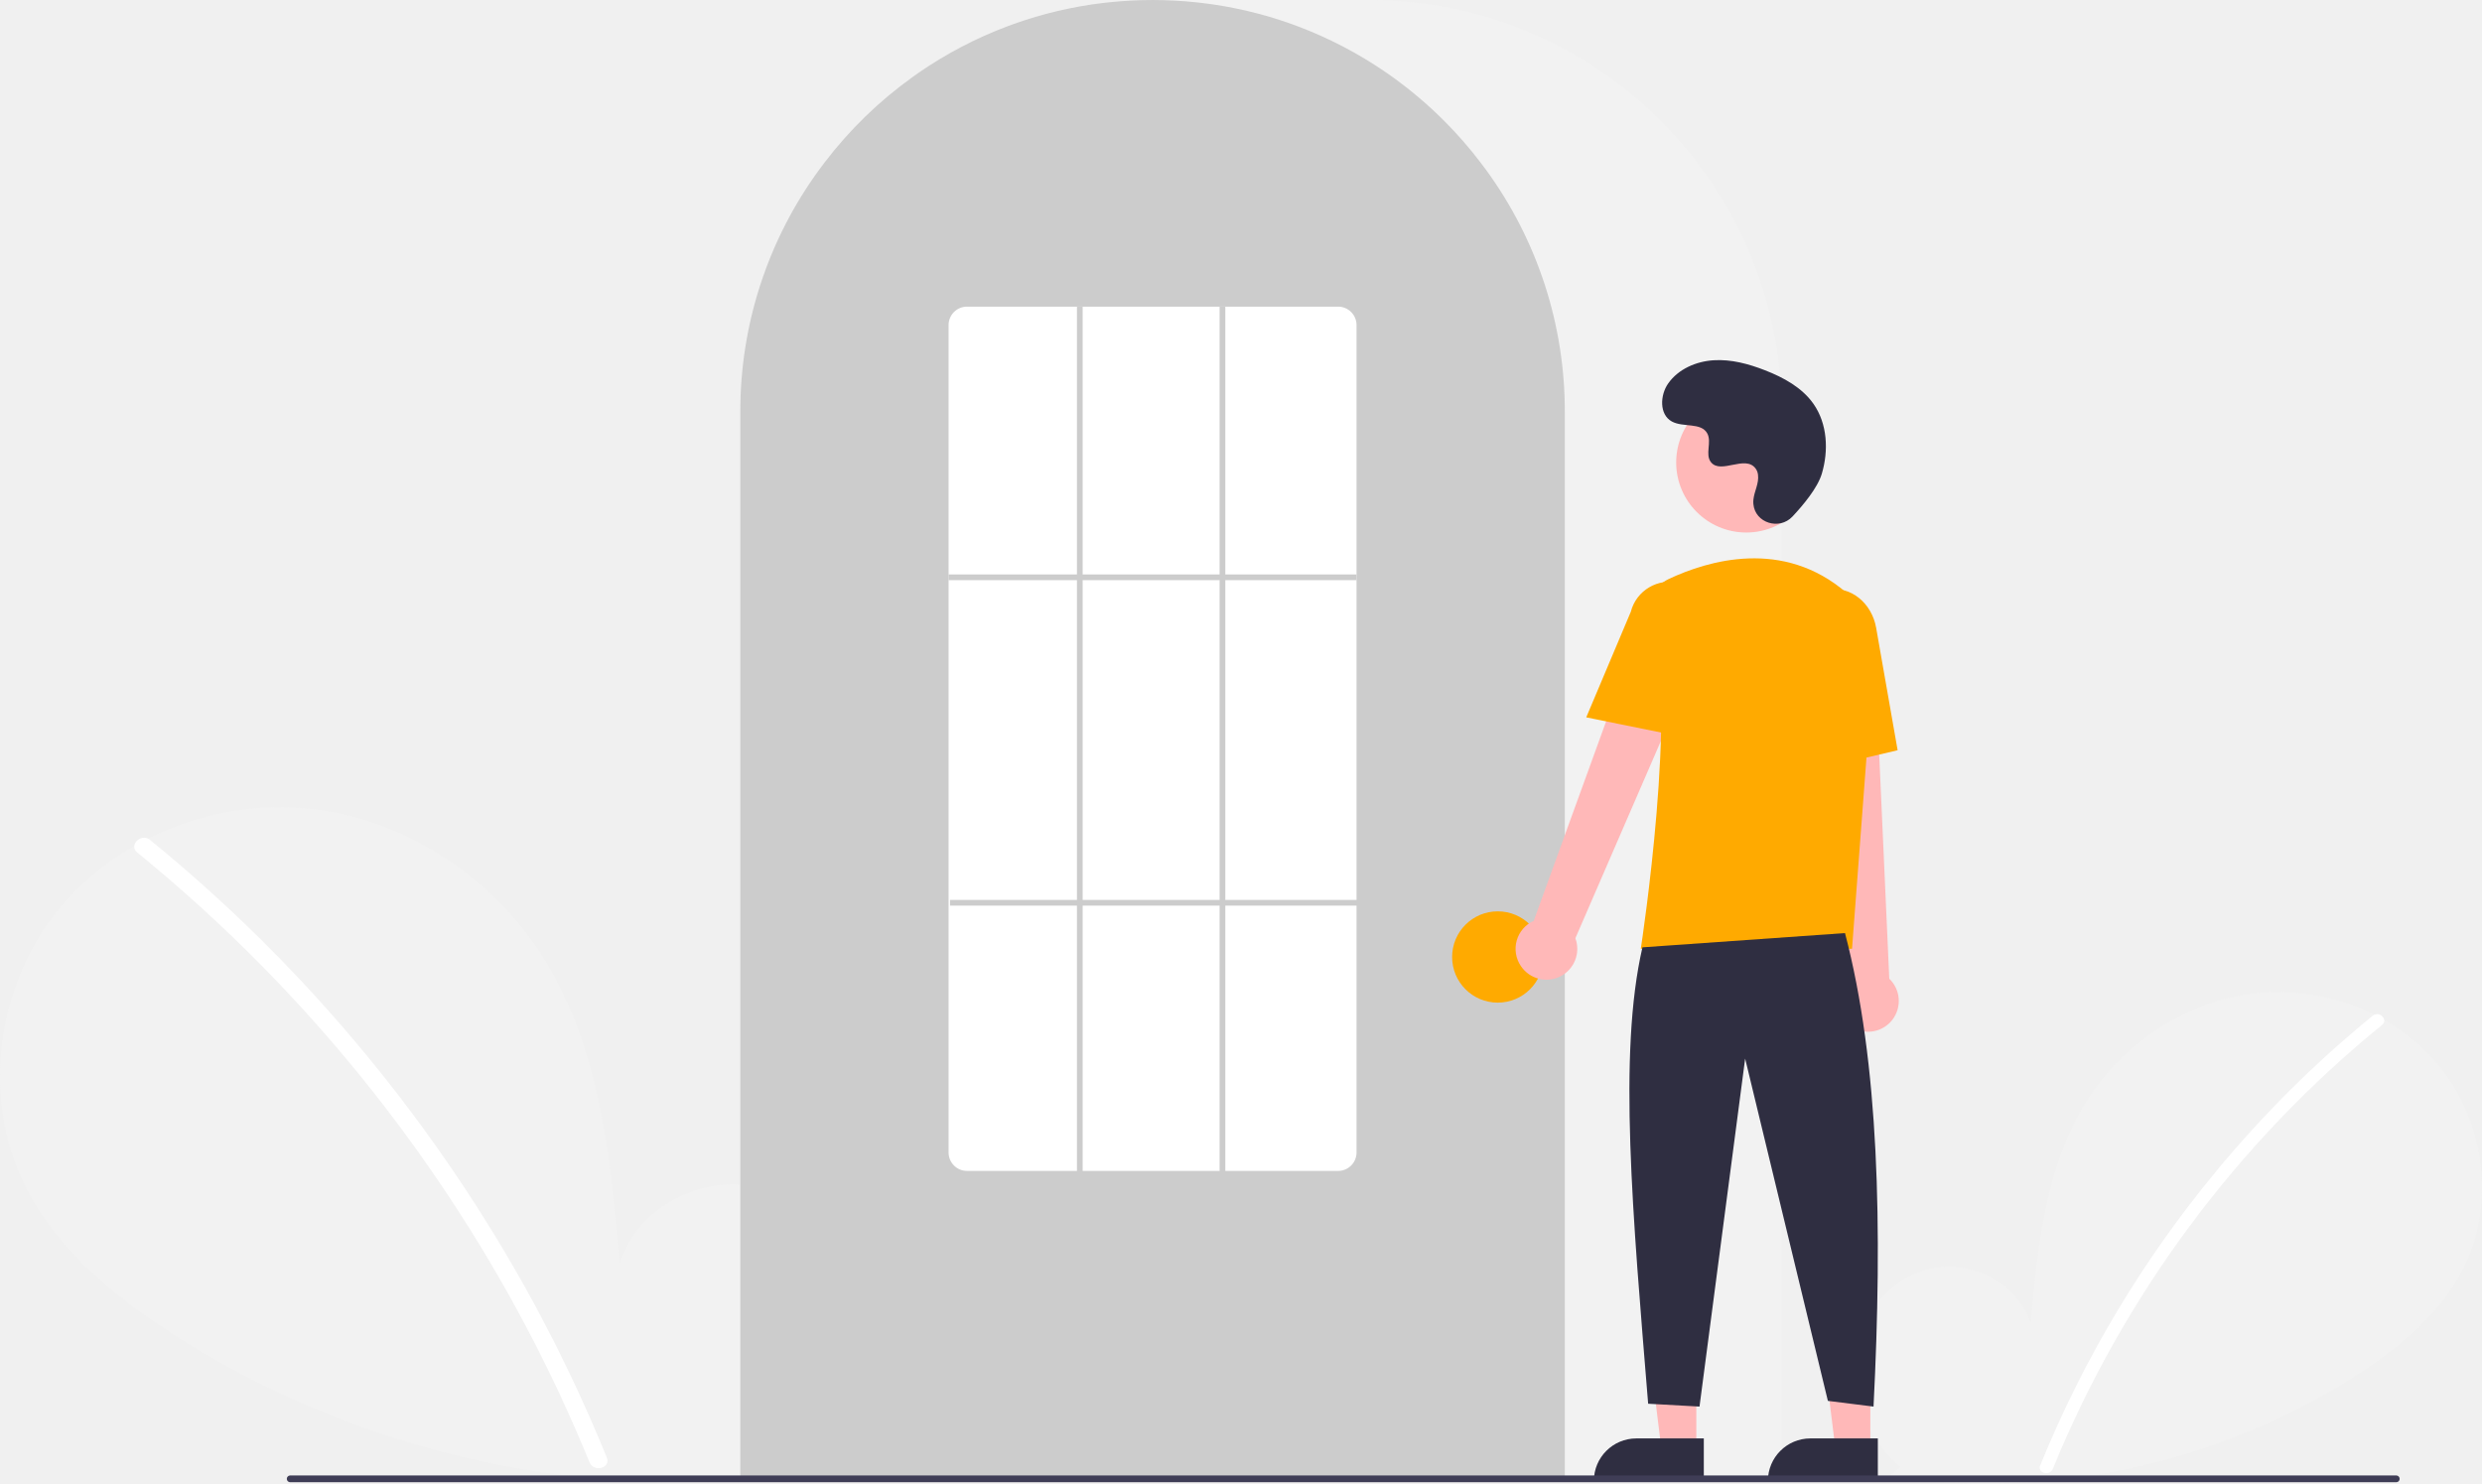
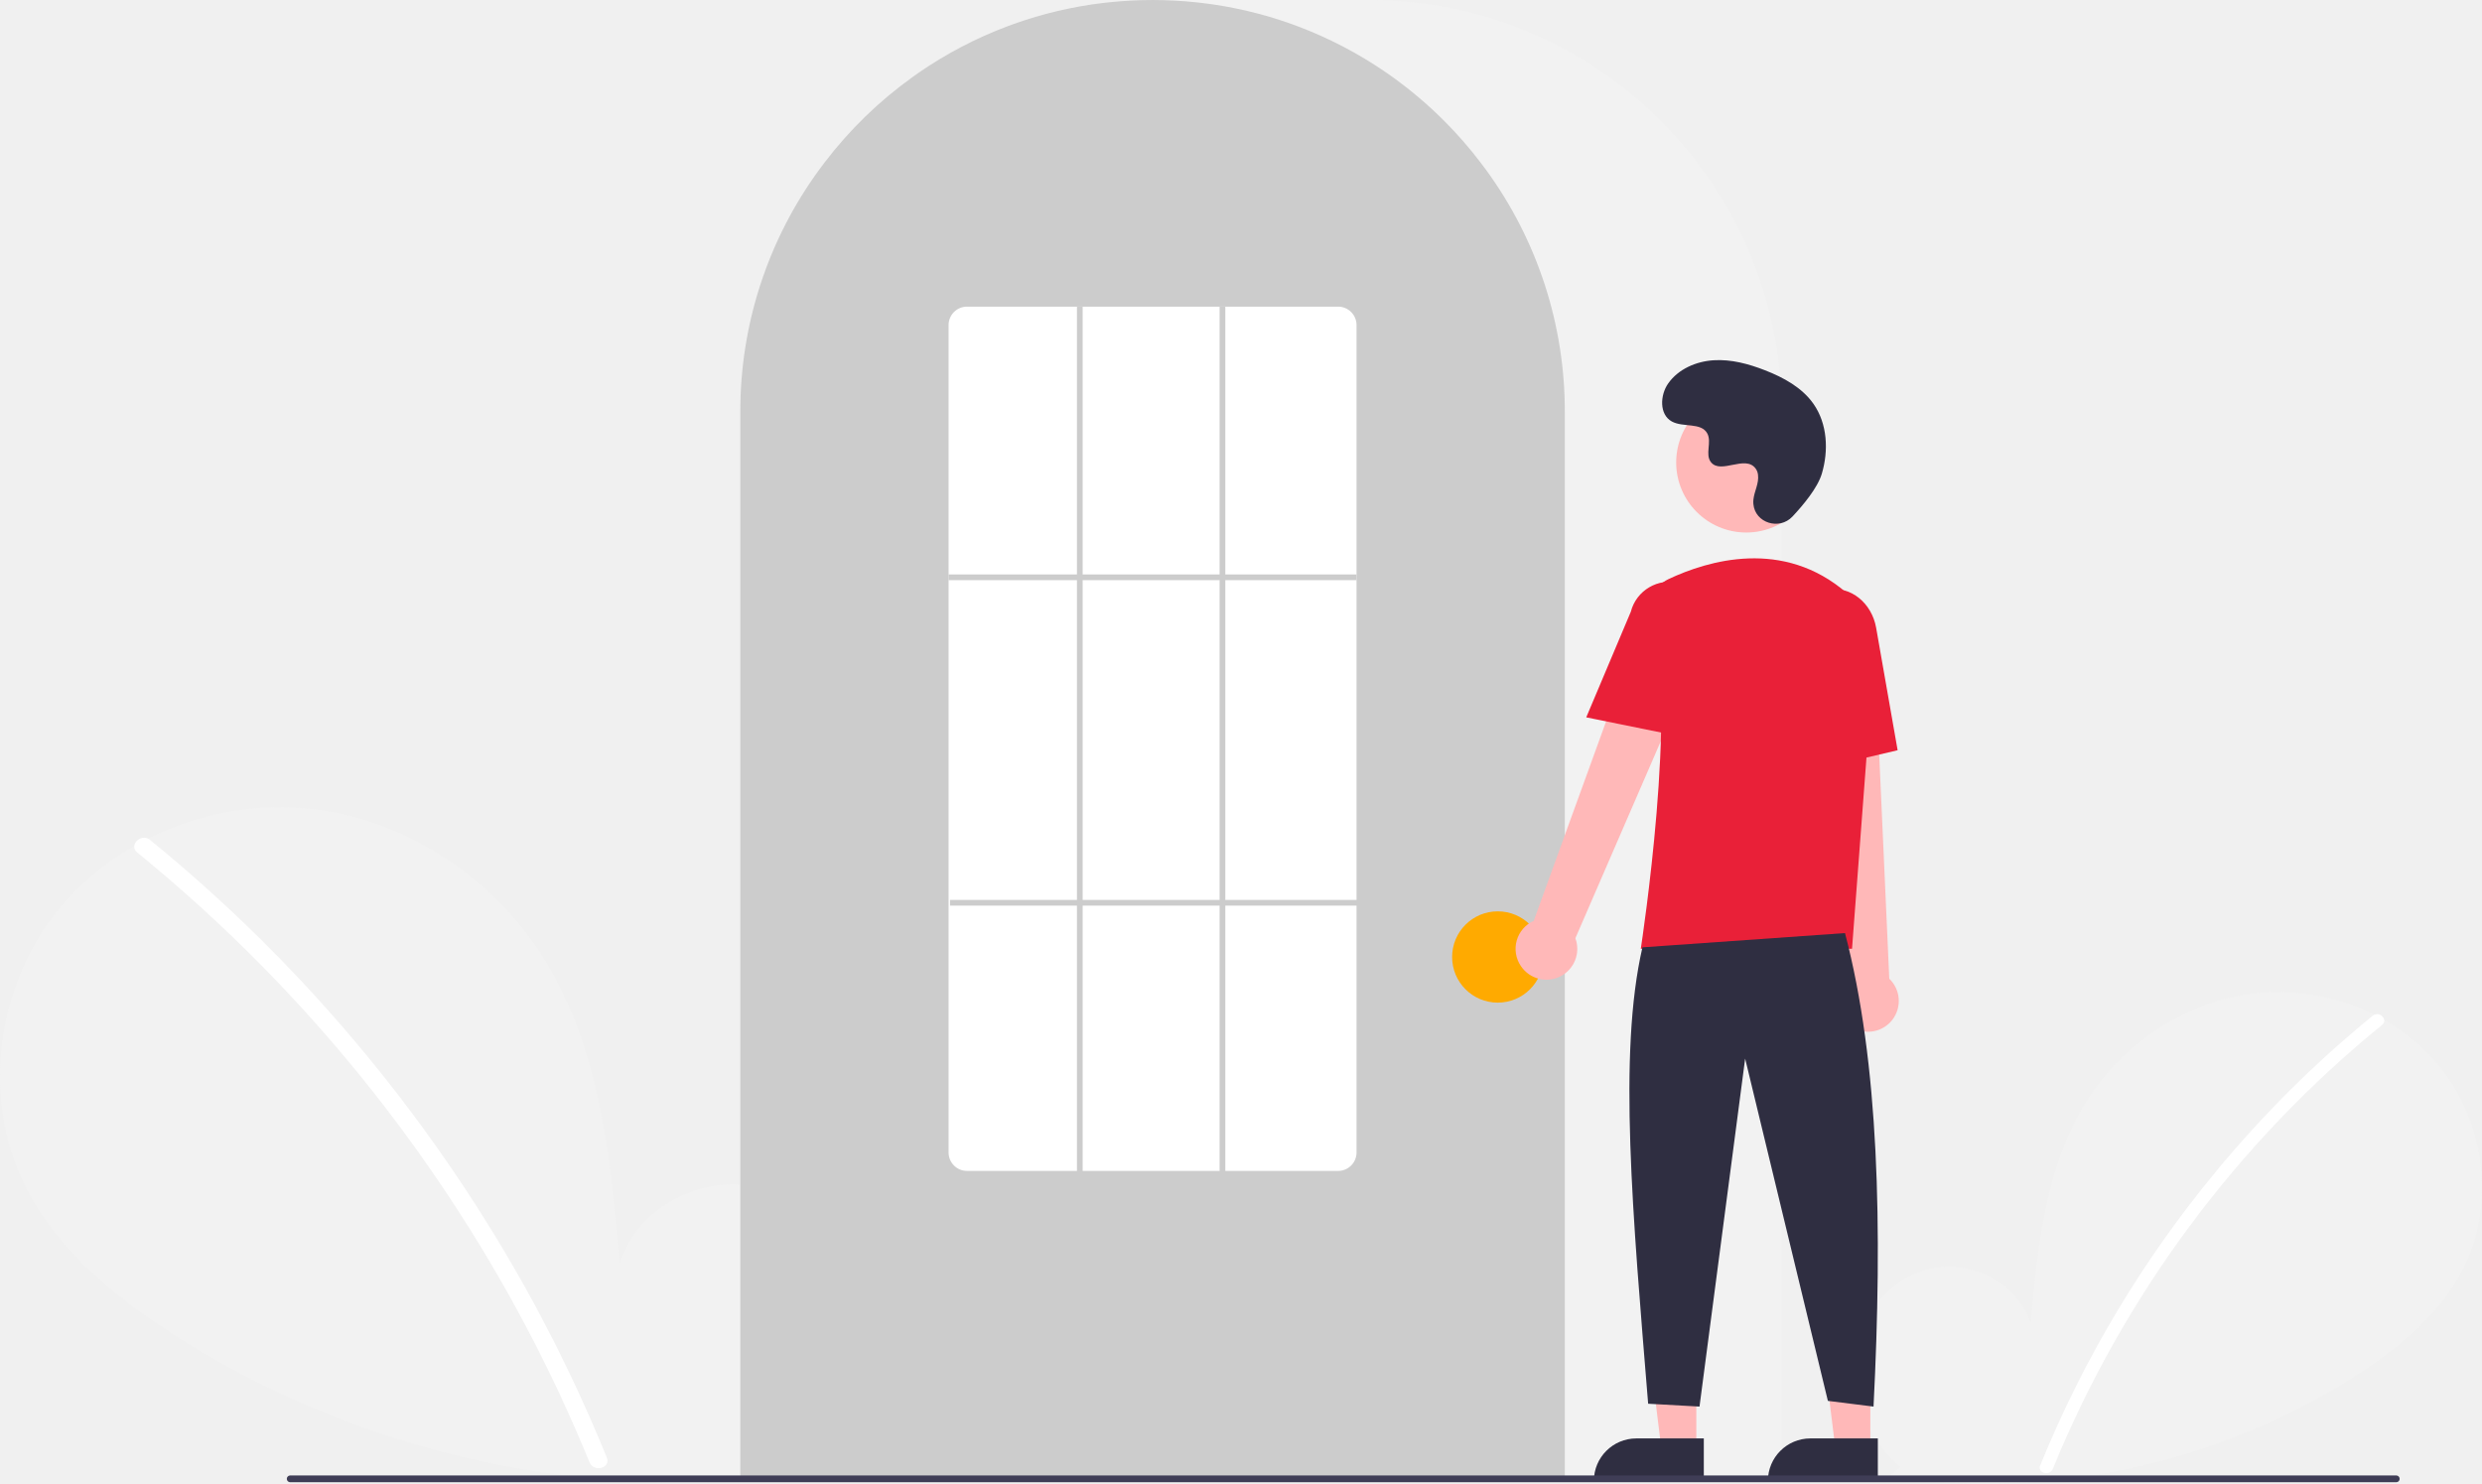
<svg xmlns="http://www.w3.org/2000/svg" data-name="Layer 1" width="870" height="520.139" viewBox="0 0 870 520.139">
  <path d="M831.092,704.187c-11.138-9.412-17.904-24.28-16.13-38.754s12.764-27.78,27.018-30.854,30.504,5.435,34.834,19.359c2.383-26.846,5.129-54.818,19.402-77.68,12.924-20.701,35.309-35.514,59.569-38.164s49.803,7.359,64.933,26.507,18.835,46.985,8.238,68.969c-7.806,16.195-22.188,28.247-37.257,38.052a240.452,240.452,0,0,1-164.454,35.977Z" transform="translate(-165 -189.9307)" fill="#f2f2f2" />
  <path d="M996.728,546.01a393.414,393.414,0,0,0-54.826,54.442,394.561,394.561,0,0,0-61.752,103.194c-1.112,2.725,3.313,3.911,4.412,1.216A392.342,392.342,0,0,1,999.963,549.245c2.284-1.86-.97-5.08-3.236-3.236Z" transform="translate(-165 -189.9307)" fill="#fff" />
  <path d="M445.067,701.63c15.299-12.927,24.591-33.348,22.154-53.228s-17.531-38.156-37.11-42.377-41.897,7.464-47.844,26.59c-3.273-36.873-7.044-75.292-26.648-106.693-17.751-28.433-48.497-48.778-81.818-52.418s-68.404,10.107-89.185,36.407-25.869,64.535-11.315,94.729c10.722,22.243,30.475,38.797,51.172,52.264,66.03,42.965,147.939,60.884,225.877,49.415" transform="translate(-165 -189.9307)" fill="#f2f2f2" />
  <path d="M217.567,484.373a540.355,540.355,0,0,1,75.304,74.777A548.076,548.076,0,0,1,352.257,647.04a545.835,545.835,0,0,1,25.43,53.846c1.527,3.743-4.55,5.372-6.06,1.671a536.36,536.36,0,0,0-49.009-92.727A539.734,539.734,0,0,0,256.889,528.632a538.441,538.441,0,0,0-43.766-39.815c-3.138-2.555,1.332-6.978,4.444-4.444Z" transform="translate(-165 -189.9307)" fill="#fff" />
  <path d="M789.5,708.931h-365v-374.5c0-79.678,64.822-144.5,144.5-144.5h76c79.677,0,144.5,64.822,144.5,144.5Z" transform="translate(-165 -189.9307)" fill="#f2f2f2" />
  <path d="M713.5,708.931h-289v-374.5a143.382,143.382,0,0,1,27.596-84.944c.664-.905,1.326-1.798,2.009-2.681a144.466,144.466,0,0,1,30.754-29.851c.66-.48,1.322-.952,1.994-1.423a144.16,144.16,0,0,1,31.472-16.459c.661-.25,1.334-.501,2.007-.742a144.02,144.02,0,0,1,31.108-7.336c.658-.09,1.333-.16,2.008-.23a146.288,146.288,0,0,1,31.105,0c.673.07,1.349.141,2.014.231a143.995,143.995,0,0,1,31.1,7.335c.673.241,1.346.492,2.009.743a143.799,143.799,0,0,1,31.106,16.216c.672.461,1.344.933,2.006,1.405a145.987,145.987,0,0,1,18.384,15.564,144.305,144.305,0,0,1,12.724,14.551c.681.88,1.343,1.773,2.005,2.677A143.382,143.382,0,0,1,713.5,334.431Z" transform="translate(-165 -189.9307)" fill="#ccc" />
  <circle cx="525" cy="335.5" r="16" fill="#ffaa00" />
  <polygon points="594.599 507.783 582.339 507.783 576.506 460.495 594.601 460.496 594.599 507.783" fill="#ffb8b8" />
  <path d="M573.582,504.28h23.644a0,0,0,0,1,0,0v14.887a0,0,0,0,1,0,0H558.695a0,0,0,0,1,0,0v0a14.887,14.887,0,0,1,14.887-14.887Z" fill="#2f2e41" />
  <polygon points="655.599 507.783 643.339 507.783 637.506 460.495 655.601 460.496 655.599 507.783" fill="#ffb8b8" />
  <path d="M634.582,504.28h23.644a0,0,0,0,1,0,0v14.887a0,0,0,0,1,0,0H619.695a0,0,0,0,1,0,0v0a14.887,14.887,0,0,1,14.887-14.887Z" fill="#2f2e41" />
  <path d="M698.098,528.6a10.743,10.743,0,0,1,4.511-15.843l41.676-114.867L764.791,409.082,717.206,518.853a10.801,10.801,0,0,1-19.109,9.748Z" transform="translate(-165 -189.9307)" fill="#ffb8b8" />
  <path d="M814.336,550.184a10.743,10.743,0,0,1-2.893-16.217L798.533,412.458l23.338,1.066L827.236,533.045a10.801,10.801,0,0,1-12.9,17.139Z" transform="translate(-165 -189.9307)" fill="#ffb8b8" />
  <circle cx="612.106" cy="162.123" r="24.561" fill="#ffb8b8" />
-   <path d="M814.18,522.549H740.133l.089-.576c.133-.861,13.197-86.439,3.562-114.436a11.813,11.813,0,0,1,6.069-14.584h0c13.772-6.485,40.208-14.471,62.52,4.909a28.234,28.234,0,0,1,9.459,23.396Z" transform="translate(-165 -189.9307)" fill="#ffaa00" />
-   <path d="M754.354,448.181,721.018,441.418l15.626-37.03a13.997,13.997,0,0,1,27.106,6.998Z" transform="translate(-165 -189.9307)" fill="#ffaa00" />
-   <path d="M797.05,460.739l-2.004-45.941c-1.52-8.636,3.424-16.8,11.027-18.135,7.605-1.33,15.032,4.66,16.558,13.36l7.533,42.928Z" transform="translate(-165 -189.9307)" fill="#ffaa00" />
+   <path d="M814.18,522.549H740.133l.089-.576c.133-.861,13.197-86.439,3.562-114.436a11.813,11.813,0,0,1,6.069-14.584h0c13.772-6.485,40.208-14.471,62.52,4.909a28.234,28.234,0,0,1,9.459,23.396Z" transform="translate(-165 -189.9307)" fill="hsl(353, 82%, 52%)" />
+   <path d="M754.354,448.181,721.018,441.418l15.626-37.03a13.997,13.997,0,0,1,27.106,6.998Z" transform="translate(-165 -189.9307)" fill="hsl(353, 82%, 52%)" />
+   <path d="M797.05,460.739l-2.004-45.941c-1.52-8.636,3.424-16.8,11.027-18.135,7.605-1.33,15.032,4.66,16.558,13.36l7.533,42.928Z" transform="translate(-165 -189.9307)" fill="hsl(353, 82%, 52%)" />
  <path d="M811.716,517.049c11.915,45.377,13.214,103.069,10,166l-16-2-29-120-16,122-18-1c-5.377-66.03-10.613-122.715-2-160Z" transform="translate(-165 -189.9307)" fill="#2f2e41" />
  <path d="M793.289,371.035c-4.582,4.881-13.091,2.261-13.688-4.407a8.055,8.055,0,0,1,.01-1.556c.308-2.954,2.015-5.635,1.606-8.754a4.59,4.59,0,0,0-.84-2.149c-3.651-4.889-12.222,2.187-15.668-2.239-2.113-2.714.371-6.987-1.251-10.021-2.14-4.004-8.479-2.029-12.454-4.221-4.423-2.439-4.158-9.225-1.247-13.353,3.551-5.034,9.776-7.72,15.923-8.107s12.253,1.275,17.992,3.511c6.521,2.541,12.988,6.054,17.001,11.788,4.88,6.973,5.35,16.348,2.909,24.502C802.098,360.99,797.031,367.049,793.289,371.035Z" transform="translate(-165 -189.9307)" fill="#2f2e41" />
  <path d="M1004.982,709.574h-738.294a1.191,1.191,0,0,1,0-2.381h738.294a1.191,1.191,0,0,1,0,2.381Z" transform="translate(-165 -189.9307)" fill="#3f3d56" />
  <path d="M634,600.431H504a6.465,6.465,0,0,1-6.5-6.415V303.846a6.465,6.465,0,0,1,6.5-6.415H634a6.465,6.465,0,0,1,6.5,6.415V594.015A6.465,6.465,0,0,1,634,600.431Z" transform="translate(-165 -189.9307)" fill="#fff" />
  <rect x="332.5" y="201.39" width="143" height="2" fill="#ccc" />
  <rect x="333" y="315.5" width="143" height="2" fill="#ccc" />
  <rect x="377.5" y="107.5" width="2" height="304" fill="#ccc" />
  <rect x="427.5" y="107.5" width="2" height="304" fill="#ccc" />
</svg>
